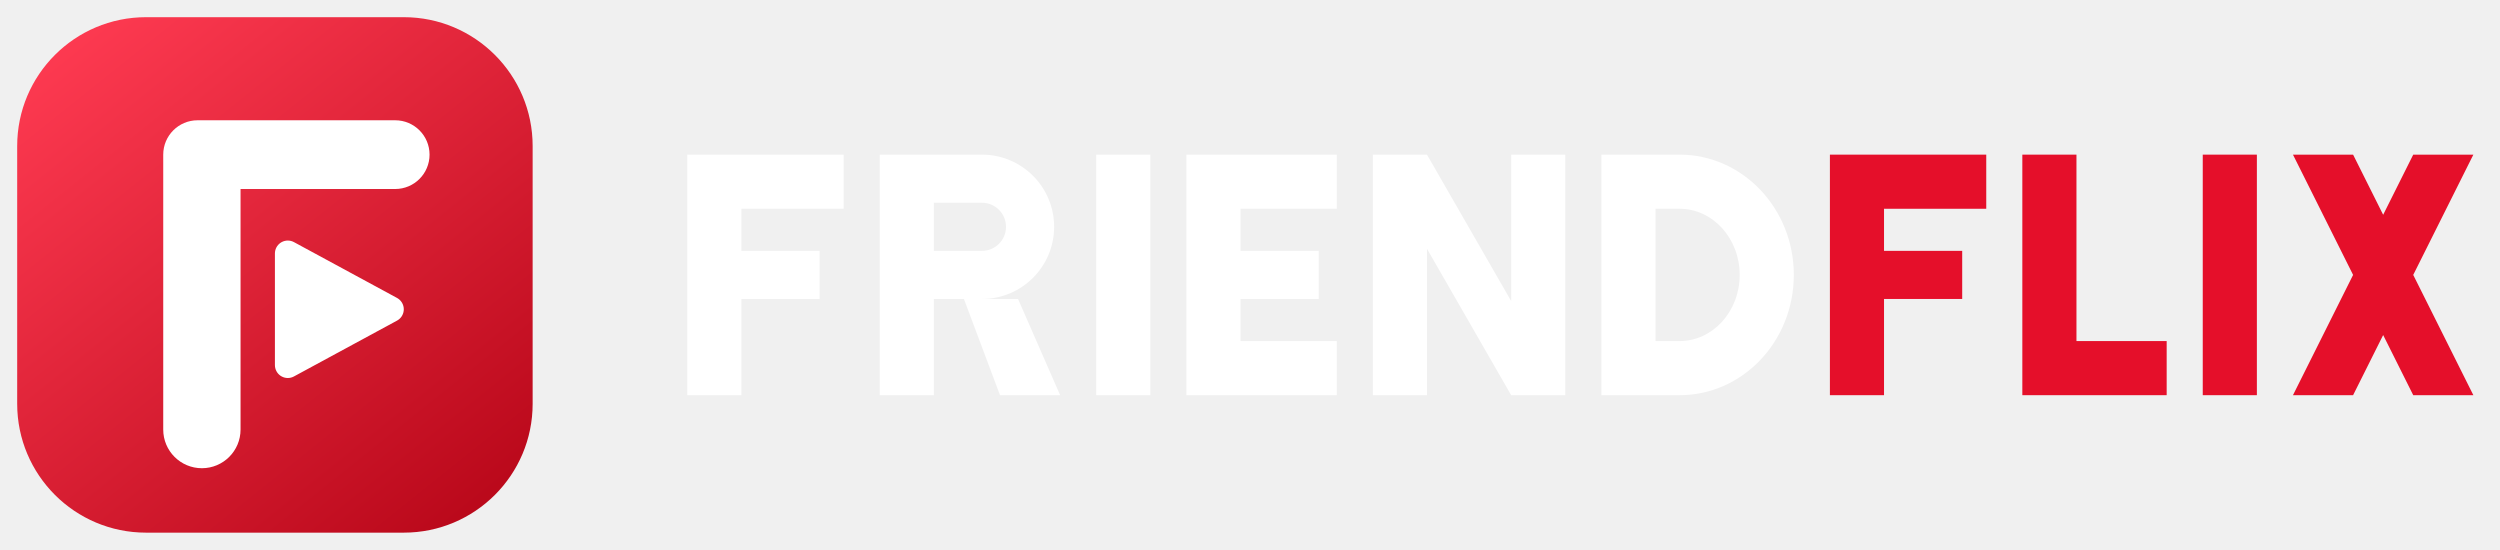
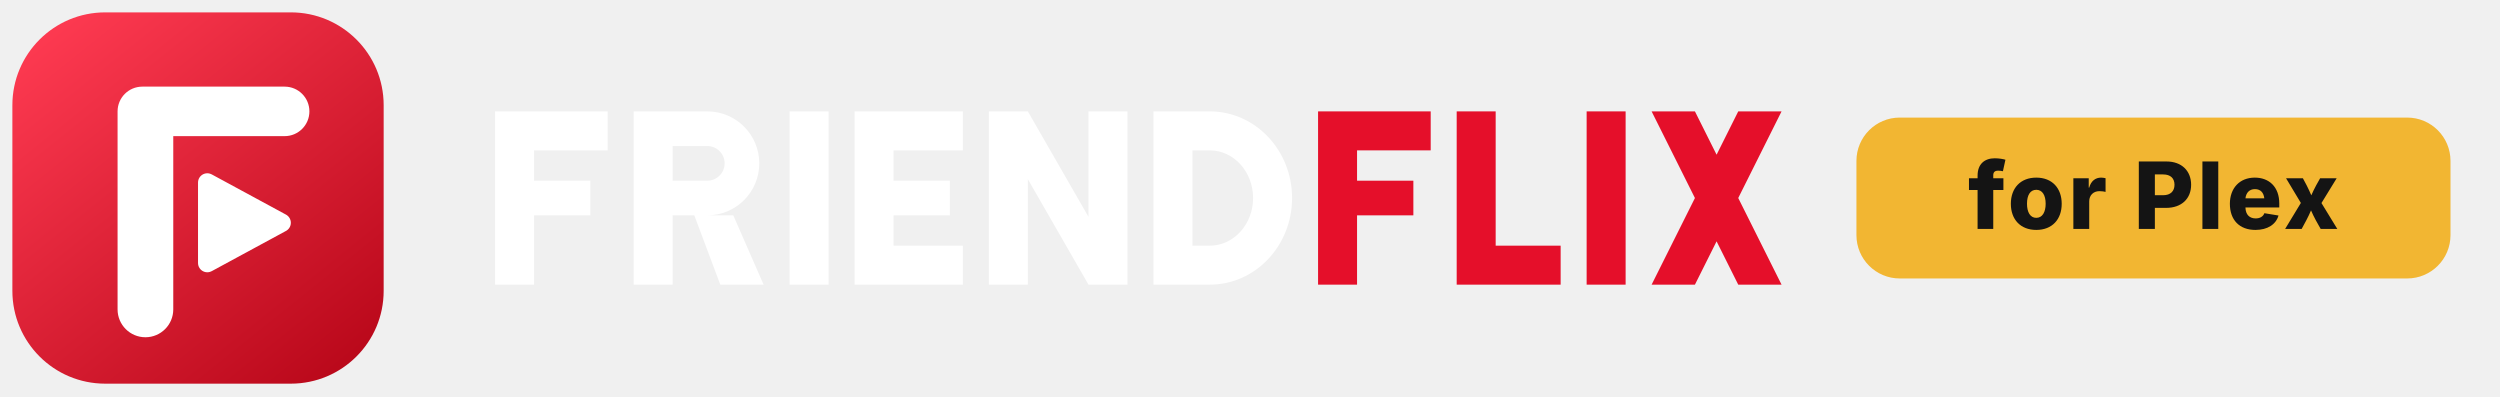
- <svg xmlns="http://www.w3.org/2000/svg" width="582" height="128" viewBox="0 0 291 64" role="img" aria-label="FriendFlix">
+ <svg xmlns="http://www.w3.org/2000/svg" width="808" height="128" viewBox="0 0 404 64" role="img" aria-label="FriendFlix for Plex">
  <defs>
    <linearGradient id="g" x1="8" y1="2" x2="56" y2="62" gradientUnits="userSpaceOnUse">
      <stop offset="0" stop-color="#ff3b52" />
      <stop offset="1" stop-color="#b80719" />
    </linearGradient>
  </defs>
  <rect x="2" y="2" width="60" height="60" rx="15" fill="url(#g)" />
  <path fill="#fff" d="M19 18a4 4 0 0 1 4-4h23a4 4 0 0 1 0 8H28v28a4.5 4.5 0 0 1-9 0z" />
  <path fill="#fff" stroke="#fff" stroke-width="3" stroke-linejoin="round" d="M33.5 29.5 45.5 36 33.5 42.5z" />
  <g transform="translate(80 18) scale(0.7)">
    <path fill="#ffffff" fill-rule="nonzero" d="M0 0h9v40h-9zM9 0h17v9h-17zM9 16h13v8h-13z" />
    <path fill="#ffffff" fill-rule="evenodd" d="M32 0H49A12 12 0 0 1 49 24H41V40H32zM41 8V16H49A4 4 0 0 0 49 8zM46 24L55 24L62 40L52 40z" />
    <path fill="#ffffff" fill-rule="nonzero" d="M68 0h9v40h-9z" />
    <path fill="#ffffff" fill-rule="nonzero" d="M83 0h9v40h-9zM92 0h16v9h-16zM92 16h13v8h-13zM92 31h16v9h-16z" />
    <path fill="#ffffff" fill-rule="nonzero" d="M114 0h9v40h-9zM137 0h9v40h-9zM114 0L123 0L146 40L137 40z" />
    <path fill="#ffffff" fill-rule="evenodd" d="M152 0H165A19 20 0 0 1 165 40H152zM161 9V31H165A10 11 0 0 0 165 9z" />
    <path fill="#e50f2a" fill-rule="nonzero" d="M190 0h9v40h-9zM199 0h17v9h-17zM199 16h13v8h-13z" />
    <path fill="#e50f2a" fill-rule="nonzero" d="M222 0h9v40h-9zM231 31h15v9h-15z" />
    <path fill="#e50f2a" fill-rule="nonzero" d="M252 0h9v40h-9z" />
    <path fill="#e50f2a" fill-rule="nonzero" d="M267 0L277 0L297 40L287 40zM287 0L297 0L277 40L267 40z" />
  </g>
+   <g transform="translate(300 19)">
+     <rect width="96" height="26" rx="7" fill="#f2b632" />
+     <text x="48" y="18" text-anchor="middle" font-family="Inter, 'Segoe UI', Roboto, Helvetica, Arial, sans-serif" font-size="15" font-weight="800" letter-spacing=".5" fill="#141414">for Plex</text>
+   </g>
</svg>
